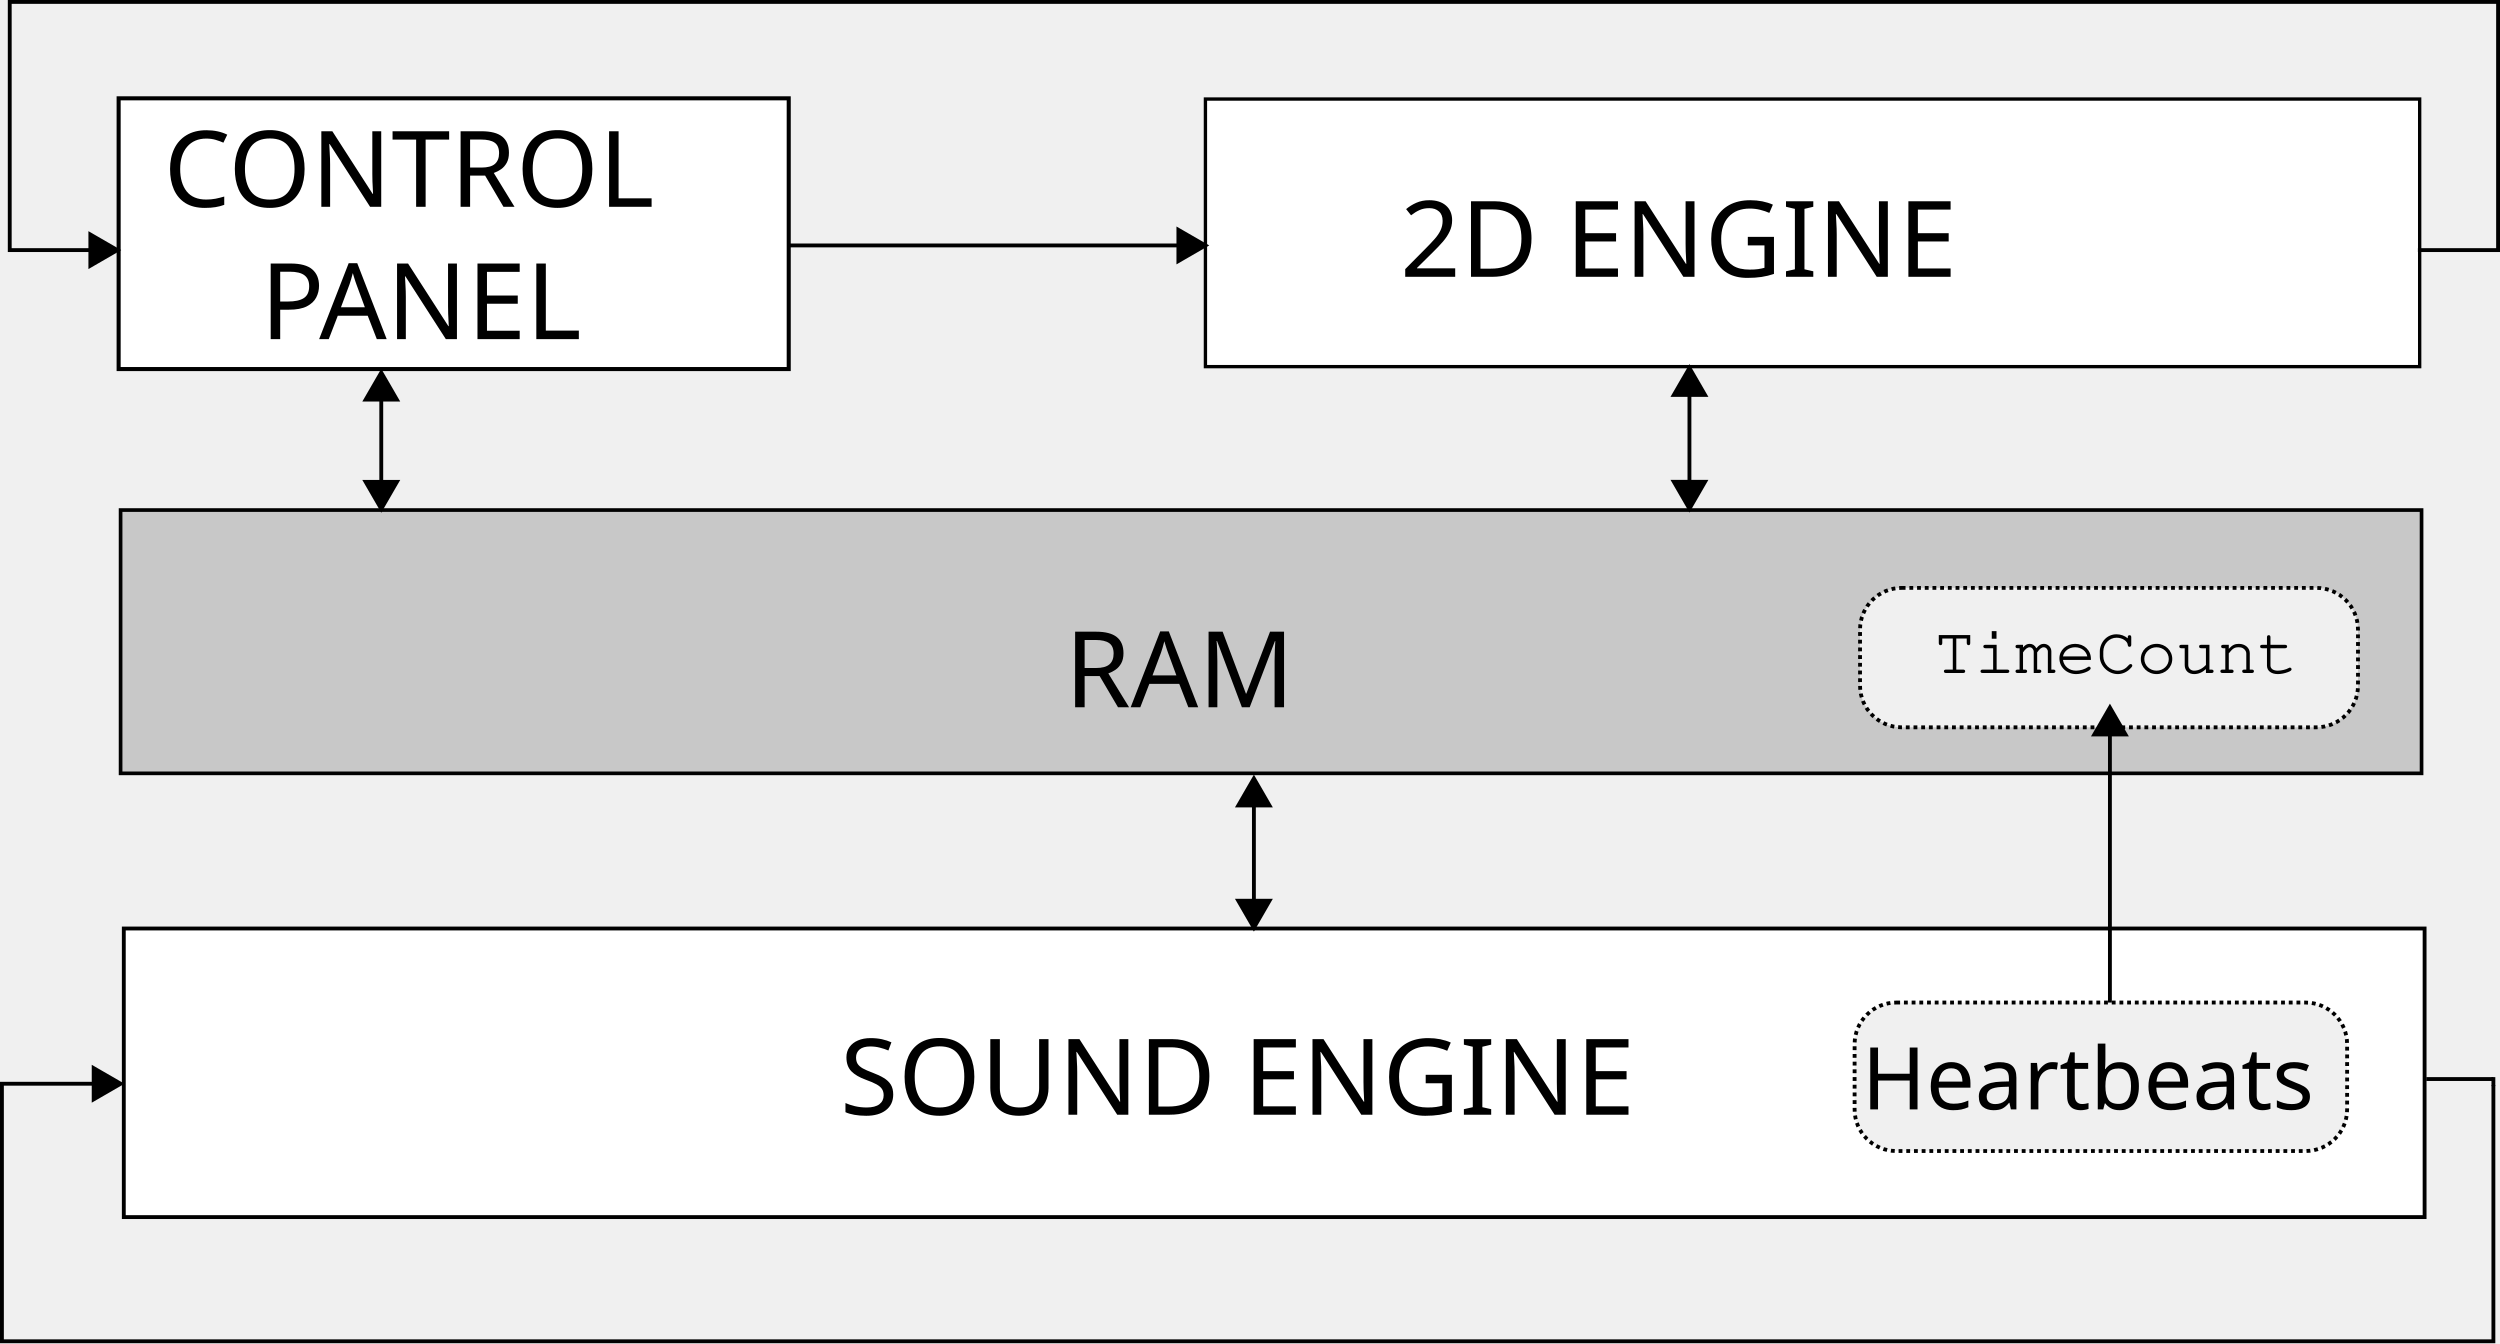
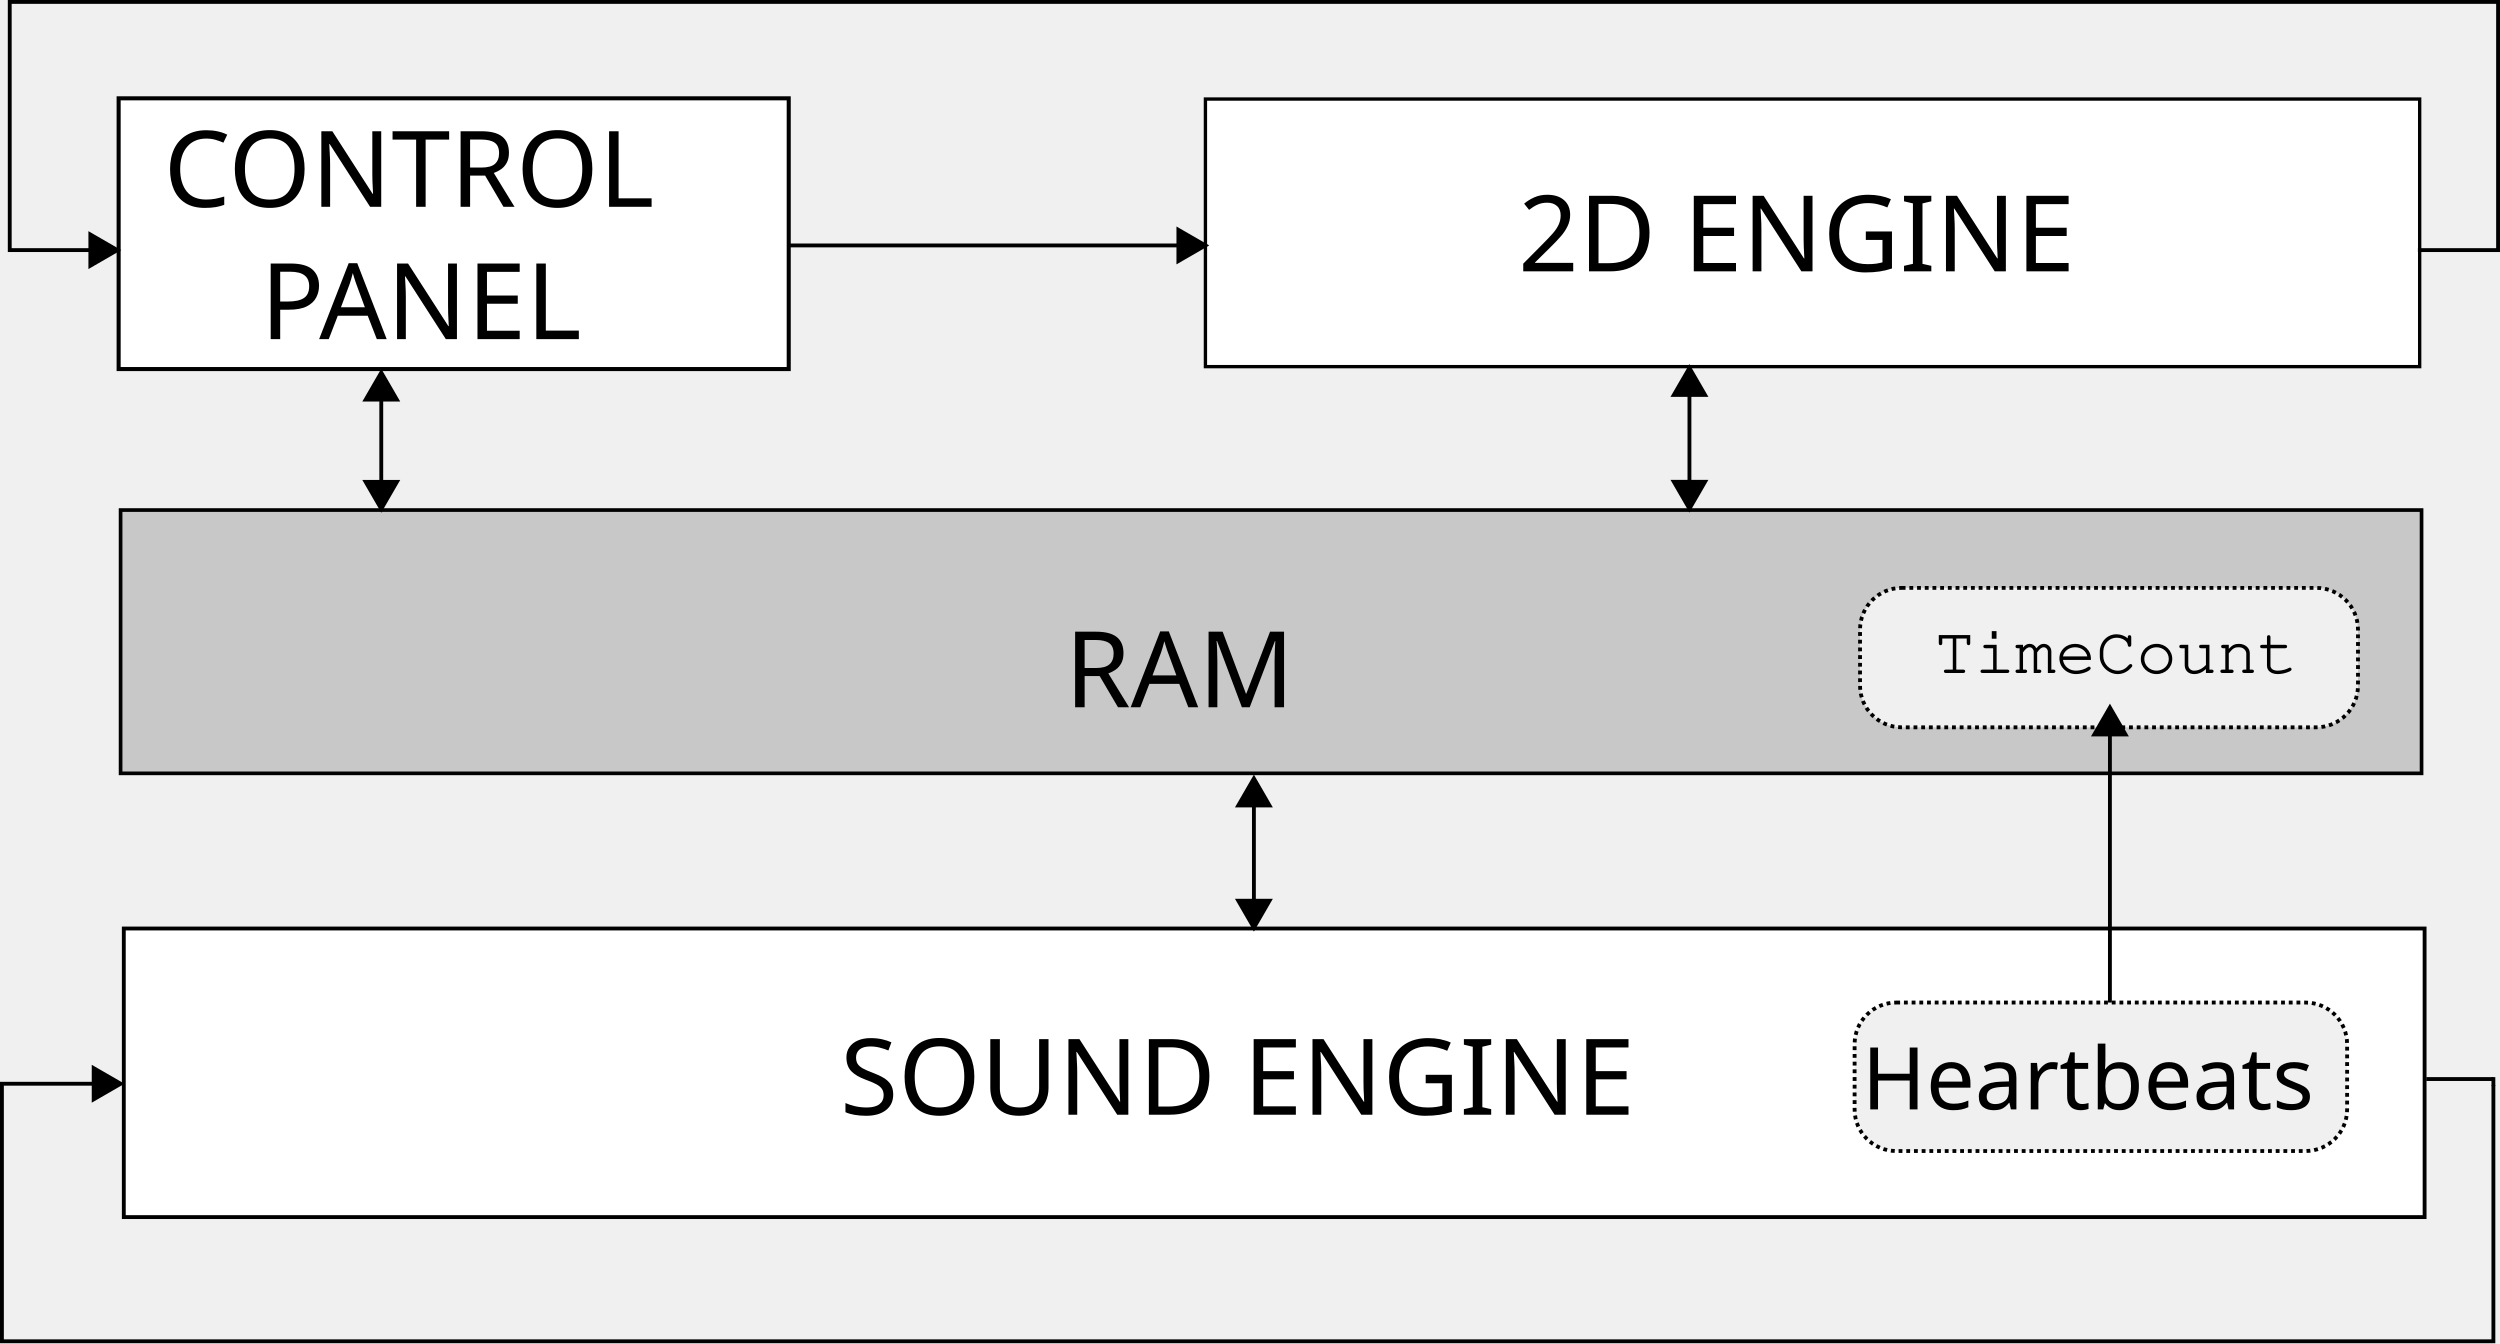
<svg xmlns="http://www.w3.org/2000/svg" width="183.343mm" height="98.507mm" viewBox="0 0 649.64 349.041" id="svg2" version="1.1">
  <defs id="defs4">
    <marker orient="auto" refY="0" refX="0" id="marker5845" style="overflow:visible">
      <path id="path4402" d="M 5.77,0 -2.88,5 V -5 Z" style="fill:#000000;fill-opacity:1;fill-rule:evenodd;stroke:#000000;stroke-width:1pt;stroke-opacity:1" transform="scale(0.8)" />
    </marker>
    <marker orient="auto" refY="0" refX="0" id="marker5507" style="overflow:visible">
      <path id="path5509" d="M 5.77,0 -2.88,5 V -5 Z" style="fill:#000000;fill-opacity:1;fill-rule:evenodd;stroke:#000000;stroke-width:1pt;stroke-opacity:1" transform="scale(-0.8)" />
    </marker>
    <marker orient="auto" refY="0" refX="0" id="marker5011" style="overflow:visible">
      <path id="path5013" d="M 5.77,0 -2.88,5 V -5 Z" style="fill:#000000;fill-opacity:1;fill-rule:evenodd;stroke:#000000;stroke-width:1pt;stroke-opacity:1" transform="scale(-0.8)" />
    </marker>
    <marker orient="auto" refY="0" refX="0" id="marker4516" style="overflow:visible">
      <path id="path4393" d="M 5.77,0 -2.88,5 V -5 Z" style="fill:#000000;fill-opacity:1;fill-rule:evenodd;stroke:#000000;stroke-width:1pt;stroke-opacity:1" transform="scale(-0.8)" />
    </marker>
    <marker style="overflow:visible" id="marker4931" refX="0" refY="0" orient="auto">
      <path transform="scale(0.8)" style="fill:#000000;fill-opacity:1;fill-rule:evenodd;stroke:#000000;stroke-width:1pt;stroke-opacity:1" d="M 5.77,0 -2.88,5 V -5 Z" id="path4933" />
    </marker>
    <marker orient="auto" refY="0" refX="0" id="marker4773" style="overflow:visible">
      <path id="path4775" d="M 5.77,0 -2.88,5 V -5 Z" style="fill:#000000;fill-opacity:1;fill-rule:evenodd;stroke:#000000;stroke-width:1pt;stroke-opacity:1" transform="scale(0.8)" />
    </marker>
    <marker orient="auto" refY="0" refX="0" id="marker4721" style="overflow:visible">
      <path id="path4723" d="M 5.77,0 -2.88,5 V -5 Z" style="fill:#000000;fill-opacity:1;fill-rule:evenodd;stroke:#000000;stroke-width:1pt;stroke-opacity:1" transform="scale(0.8)" />
    </marker>
    <marker style="overflow:visible" id="marker4679" refX="0" refY="0" orient="auto">
      <path transform="scale(0.8)" style="fill:#000000;fill-opacity:1;fill-rule:evenodd;stroke:#000000;stroke-width:1pt;stroke-opacity:1" d="M 5.77,0 -2.88,5 V -5 Z" id="path4681" />
    </marker>
    <marker orient="auto" refY="0" refX="0" id="TriangleOutL" style="overflow:visible">
      <path id="path4323" d="M 5.77,0 -2.88,5 V -5 Z" style="fill:#000000;fill-opacity:1;fill-rule:evenodd;stroke:#000000;stroke-width:1pt;stroke-opacity:1" transform="scale(0.8)" />
    </marker>
    <marker orient="auto" refY="0" refX="0" id="TriangleInL" style="overflow:visible">
      <path id="path4314" d="M 5.77,0 -2.88,5 V -5 Z" style="fill:#000000;fill-opacity:1;fill-rule:evenodd;stroke:#000000;stroke-width:1pt;stroke-opacity:1" transform="scale(-0.8)" />
    </marker>
  </defs>
  <g id="layer1" transform="translate(-20.59321,-23.94209)">
    <rect style="fill:#ffffff;fill-opacity:1;stroke:#000000;stroke-width:1.056;stroke-miterlimit:4;stroke-dasharray:none;stroke-dashoffset:0;stroke-opacity:1" id="rect4136" width="174.127" height="70.353" x="51.42" y="49.491" />
    <rect style="fill:#ffffff;fill-opacity:1;stroke:#000000;stroke-width:0.871;stroke-miterlimit:4;stroke-dasharray:none;stroke-dashoffset:0;stroke-opacity:1" id="rect4136-5" width="315.529" height="69.536" x="333.83" y="49.679" />
    <text xml:space="preserve" style="font-style:normal;font-variant:normal;font-weight:normal;font-stretch:normal;line-height:0%;font-family:sans-serif;-inkscape-font-specification:'Sans, Normal';text-align:start;letter-spacing:0px;word-spacing:0px;writing-mode:lr-tb;text-anchor:start;fill:#000000;fill-opacity:1;stroke:none;stroke-width:1px;stroke-linecap:butt;stroke-linejoin:miter;stroke-opacity:1" x="137.779" y="77.685" id="text4153">
      <tspan id="tspan4155" x="137.779" y="77.685" style="font-style:normal;font-variant:normal;font-weight:normal;font-stretch:normal;font-size:27.5px;line-height:1.25;font-family:sans-serif;-inkscape-font-specification:'sans-serif, Normal';font-variant-ligatures:normal;font-variant-caps:normal;font-variant-numeric:normal;font-feature-settings:normal;text-align:center;writing-mode:lr-tb;text-anchor:middle">CONTROL</tspan>
      <tspan x="137.779" y="112.06" style="font-style:normal;font-variant:normal;font-weight:normal;font-stretch:normal;font-size:27.5px;line-height:1.25;font-family:sans-serif;-inkscape-font-specification:'sans-serif, Normal';font-variant-ligatures:normal;font-variant-caps:normal;font-variant-numeric:normal;font-feature-settings:normal;text-align:center;writing-mode:lr-tb;text-anchor:middle" id="tspan919">PANEL</tspan>
    </text>
-     <text xml:space="preserve" style="font-style:normal;font-variant:normal;font-weight:normal;font-stretch:normal;line-height:0%;font-family:sans-serif;-inkscape-font-specification:'Sans, Normal';text-align:start;letter-spacing:0px;word-spacing:0px;writing-mode:lr-tb;text-anchor:start;fill:#000000;fill-opacity:1;stroke:none;stroke-width:1px;stroke-linecap:butt;stroke-linejoin:miter;stroke-opacity:1" x="384.438" y="95.873" id="text4153-6">
-       <tspan id="tspan4155-9" x="384.438" y="95.873" style="font-size:27.5px;line-height:1.25;font-family:sans-serif">2D ENGINE</tspan>
+     <text xml:space="preserve" style="font-style:normal;font-variant:normal;font-weight:normal;font-stretch:normal;line-height:0%;font-family:sans-serif;-inkscape-font-specification:'Sans, Normal';text-align:start;letter-spacing:0px;word-spacing:0px;writing-mode:lr-tb;text-anchor:start;fill:#000000;fill-opacity:1;stroke:none;stroke-width:1px;stroke-linecap:butt;stroke-linejoin:miter;stroke-opacity:1" x="415.104" y="94.457" id="text4153-6">
+       <tspan id="tspan4155-9" x="415.104" y="94.457" style="font-size:27.5px;line-height:1.25;font-family:sans-serif">2D ENGINE</tspan>
    </text>
    <path style="fill:none;fill-rule:evenodd;stroke:#000000;stroke-width:1;stroke-linecap:butt;stroke-linejoin:miter;stroke-miterlimit:4;stroke-dasharray:none;stroke-opacity:1;marker-start:url(#TriangleInL)" d="M 329.14,87.72 H 225.45" id="path4175" />
    <rect style="fill:#c8c8c8;fill-opacity:1;stroke:#000000;stroke-width:0.955;stroke-miterlimit:4;stroke-dasharray:none;stroke-dashoffset:0;stroke-opacity:1" id="rect4136-5-6" width="597.922" height="68.419" x="51.928" y="156.483" />
    <text xml:space="preserve" style="font-style:normal;font-variant:normal;font-weight:normal;font-stretch:normal;line-height:0%;font-family:sans-serif;-inkscape-font-specification:'Sans, Normal';text-align:start;letter-spacing:0px;word-spacing:0px;writing-mode:lr-tb;text-anchor:start;fill:#000000;fill-opacity:1;stroke:none;stroke-width:1px;stroke-linecap:butt;stroke-linejoin:miter;stroke-opacity:1" x="297.299" y="207.731" id="text4153-6-3">
      <tspan id="tspan4155-9-0" x="297.299" y="207.731" style="font-size:27.5px;line-height:1.25;font-family:sans-serif">RAM</tspan>
    </text>
    <rect style="fill:#ffffff;fill-opacity:1;stroke:#000000;stroke-width:1;stroke-miterlimit:4;stroke-dasharray:none;stroke-dashoffset:0;stroke-opacity:1" id="rect4136-5-9" width="597.878" height="74.991" x="52.762" y="265.22" />
    <text xml:space="preserve" style="font-style:normal;font-variant:normal;font-weight:normal;font-stretch:normal;line-height:0%;font-family:sans-serif;-inkscape-font-specification:'Sans, Normal';text-align:start;letter-spacing:0px;word-spacing:0px;writing-mode:lr-tb;text-anchor:start;fill:#000000;fill-opacity:1;stroke:none;stroke-width:1px;stroke-linecap:butt;stroke-linejoin:miter;stroke-opacity:1" x="238.885" y="313.606" id="text4153-6-5">
      <tspan id="tspan4155-9-1" x="238.885" y="313.606" style="font-size:27.5px;line-height:1.25;font-family:sans-serif">SOUND ENGINE</tspan>
    </text>
    <path style="fill:none;fill-rule:evenodd;stroke:#000000;stroke-width:1;stroke-linecap:butt;stroke-linejoin:miter;stroke-miterlimit:4;stroke-dasharray:none;stroke-opacity:1;marker-end:url(#TriangleOutL)" d="m 648.901,88.933 h 20.832 V 24.442 H 23.122 v 64.491 h 23.283" id="path4613" />
    <path style="fill:none;fill-rule:evenodd;stroke:#000000;stroke-width:1;stroke-linecap:butt;stroke-linejoin:miter;stroke-miterlimit:4;stroke-dasharray:none;stroke-opacity:1;marker-start:url(#marker5011);marker-end:url(#marker4679)" d="m 119.668,125.446 v 26.055" id="path4671" />
    <path style="fill:none;fill-rule:evenodd;stroke:#000000;stroke-width:1;stroke-linecap:butt;stroke-linejoin:miter;stroke-miterlimit:4;stroke-dasharray:none;stroke-opacity:1;marker-start:url(#marker4516);marker-end:url(#marker4721)" d="m 459.605,124.229 v 27.238" id="path4713" />
    <path style="fill:none;fill-rule:evenodd;stroke:#000000;stroke-width:1;stroke-linecap:butt;stroke-linejoin:miter;stroke-miterlimit:4;stroke-dasharray:none;stroke-opacity:1;marker-start:url(#marker5507);marker-end:url(#marker4931)" d="m 346.427,230.915 v 29.423" id="path4761" />
    <path style="fill:none;fill-rule:evenodd;stroke:#000000;stroke-width:1px;stroke-linecap:butt;stroke-linejoin:miter;stroke-opacity:1" d="m 651.073,304.338 h 17.443" id="path4763" />
    <path style="fill:none;fill-rule:evenodd;stroke:#000000;stroke-width:1;stroke-linecap:butt;stroke-linejoin:miter;stroke-miterlimit:4;stroke-dasharray:none;stroke-opacity:1;marker-end:url(#marker4773)" d="m 668.517,305.965 v 66.518 H 21.093 v -66.924 h 26.175" id="path4765" />
    <path style="fill:none;fill-rule:evenodd;stroke:#000000;stroke-width:1px;stroke-linecap:butt;stroke-linejoin:miter;stroke-opacity:1" d="m 668.516,303.844 v 2.318" id="path4885" />
    <rect style="fill:#f0f0f0;fill-opacity:1;stroke:#000000;stroke-width:1;stroke-miterlimit:4;stroke-dasharray:1, 1;stroke-dashoffset:0;stroke-opacity:1" id="rect4248" width="127.984" height="38.583" x="502.524" y="284.461" ry="10.822" />
    <text xml:space="preserve" style="font-style:normal;font-weight:normal;line-height:0%;font-family:sans-serif;letter-spacing:0px;word-spacing:0px;fill:#000000;fill-opacity:1;stroke:none;stroke-width:1px;stroke-linecap:butt;stroke-linejoin:miter;stroke-opacity:1" x="504.406" y="312.222" id="text4250">
      <tspan id="tspan4252" x="504.406" y="312.222" style="font-style:normal;font-variant:normal;font-weight:normal;font-stretch:normal;font-size:22.5px;line-height:125%;font-family:sans-serif;-inkscape-font-specification:'Sans, Normal';text-align:start;writing-mode:lr-tb;text-anchor:start">Heartbeats</tspan>
    </text>
    <rect style="fill:#f0f0f0;fill-opacity:1;stroke:#000000;stroke-width:1;stroke-miterlimit:4;stroke-dasharray:1, 1;stroke-dashoffset:0;stroke-opacity:1" id="rect4254" width="129.395" height="36.231" x="503.935" y="176.71" ry="10.822" />
    <text xml:space="preserve" style="font-style:normal;font-weight:normal;line-height:0%;font-family:sans-serif;letter-spacing:0px;word-spacing:0px;fill:#000000;fill-opacity:1;stroke:none;stroke-width:1px;stroke-linecap:butt;stroke-linejoin:miter;stroke-opacity:1" x="523.227" y="198.825" id="text5839">
      <tspan id="tspan5841" x="523.227" y="198.825" style="font-style:normal;font-variant:normal;font-weight:normal;font-stretch:normal;font-size:17.5px;line-height:125%;font-family:Courier;-inkscape-font-specification:'Courier, Normal';text-align:start;writing-mode:lr-tb;text-anchor:start">TimeCount</tspan>
    </text>
    <path style="fill:none;fill-rule:evenodd;stroke:#000000;stroke-width:1px;stroke-linecap:butt;stroke-linejoin:miter;stroke-opacity:1;marker-end:url(#marker5845)" d="M 568.868,284.461 V 212.47" id="path5843" />
  </g>
</svg>
